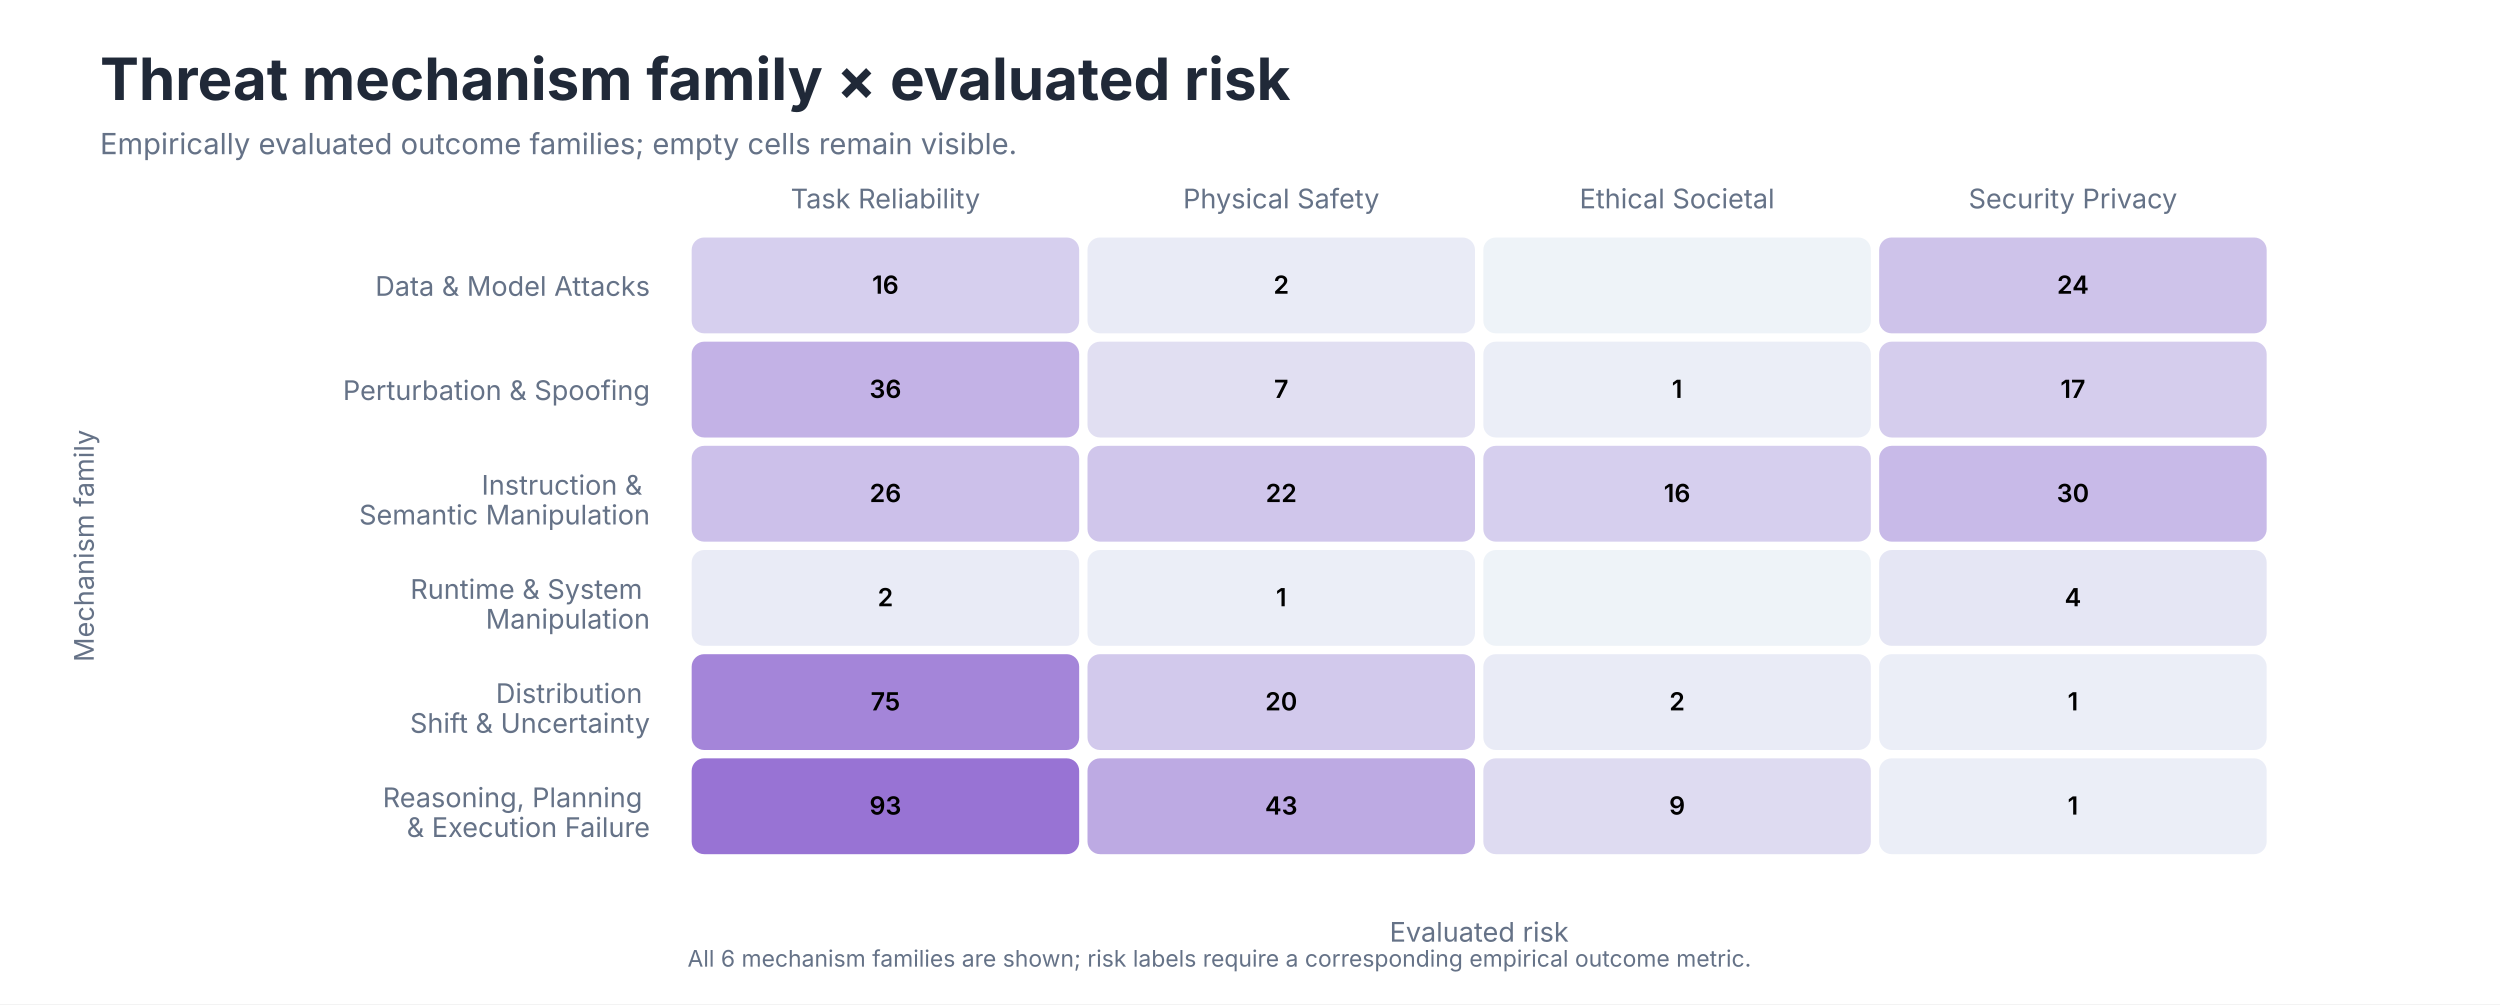
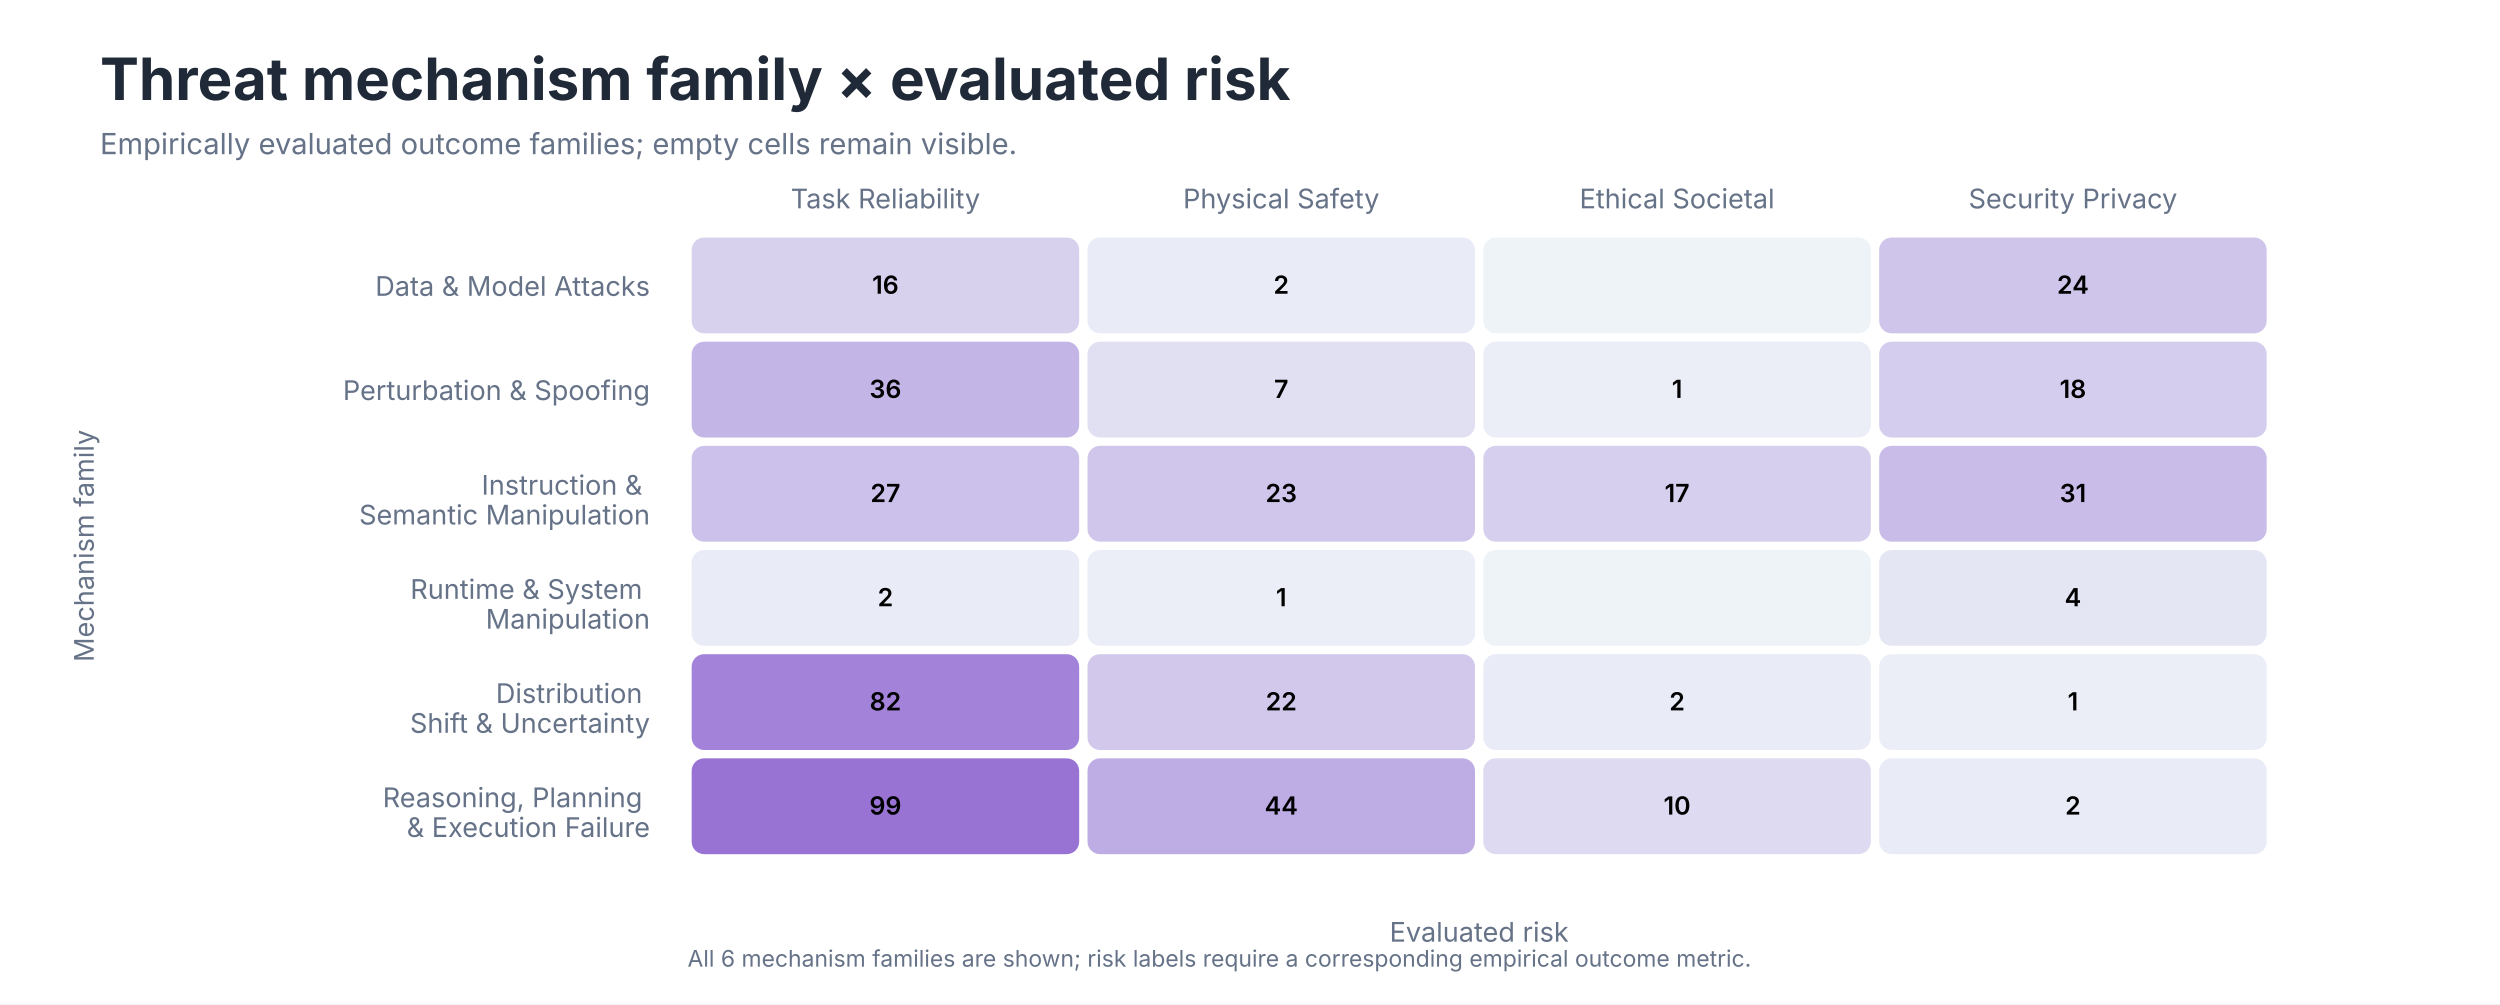
<svg xmlns="http://www.w3.org/2000/svg" role="img" aria-labelledby="title desc" viewBox="0 0 1200 482">
  <style>
text { font-family: -apple-system, BlinkMacSystemFont, 'Segoe UI', sans-serif; }
.title { font-size: 28px; font-weight: 650; fill: #202938; }
.subtitle { font-size: 14px; fill: #657287; }
.axis { font-size: 13px; fill: #657287; }
.label { font-size: 13px; fill: #202938; }
.small { font-size: 11px; fill: #657287; }
</style>
  <rect width="1200" height="482" fill="#FFFFFF" />
  <text class="title" x="48" y="48">Threat mechanism family × evaluated risk</text>
  <text class="subtitle" x="48" y="74">Empirically evaluated outcome families; empty cells remain visible.</text>
  <text class="axis" x="425.0" y="100" text-anchor="middle">Task Reliability</text>
  <text class="axis" x="615.0" y="100" text-anchor="middle">Physical Safety</text>
  <text class="axis" x="805.0" y="100" text-anchor="middle">Ethical Societal</text>
  <text class="axis" x="995.0" y="100" text-anchor="middle">Security Privacy</text>
  <text class="axis" text-anchor="end" x="312.0" y="142.0">Data &amp; Model Attacks</text>
-   <rect x="332" y="114" width="186" height="46" rx="6" fill="#D6CFEE" />
+   <rect x="332" y="114" width="186" height="46" rx="6" fill="#D7D1EE" />
  <text x="425.0" y="141.0" text-anchor="middle" font-size="12" font-weight="600" fill="#000000">16</text>
  <rect x="522" y="114" width="186" height="46" rx="6" fill="#E9EBF6" />
  <text x="615.0" y="141.0" text-anchor="middle" font-size="12" font-weight="600" fill="#000000">2</text>
  <rect x="712" y="114" width="186" height="46" rx="6" fill="#EEF3F8" />
  <text x="805.0" y="141.0" text-anchor="middle" font-size="12" font-weight="600" fill="#000000" />
-   <rect x="902" y="114" width="186" height="46" rx="6" fill="#CEC3EA" />
+   <rect x="902" y="114" width="186" height="46" rx="6" fill="#CFC5EB" />
  <text x="995.0" y="141.0" text-anchor="middle" font-size="12" font-weight="600" fill="#000000">24</text>
  <text class="axis" text-anchor="end" x="312.0" y="192.0">Perturbation &amp; Spoofing</text>
-   <rect x="332" y="164" width="186" height="46" rx="6" fill="#C3B2E6" />
+   <rect x="332" y="164" width="186" height="46" rx="6" fill="#C4B5E7" />
  <text x="425.0" y="191.0" text-anchor="middle" font-size="12" font-weight="600" fill="#000000">36</text>
-   <rect x="522" y="164" width="186" height="46" rx="6" fill="#E1DFF2" />
+   <rect x="522" y="164" width="186" height="46" rx="6" fill="#E1E0F3" />
  <text x="615.0" y="191.0" text-anchor="middle" font-size="12" font-weight="600" fill="#000000">7</text>
  <rect x="712" y="164" width="186" height="46" rx="6" fill="#EBEEF7" />
  <text x="805.0" y="191.0" text-anchor="middle" font-size="12" font-weight="600" fill="#000000">1</text>
  <rect x="902" y="164" width="186" height="46" rx="6" fill="#D5CDED" />
-   <text x="995.0" y="191.0" text-anchor="middle" font-size="12" font-weight="600" fill="#000000">17</text>
+   <text x="995.0" y="191.0" text-anchor="middle" font-size="12" font-weight="600" fill="#000000">18</text>
  <text class="axis" text-anchor="end" x="312.0" y="242.0">
    <tspan x="312.0" dy="-0.35em">Instruction &amp;</tspan>
    <tspan x="312.0" dy="1.1em">Semantic Manipulation</tspan>
  </text>
-   <rect x="332" y="214" width="186" height="46" rx="6" fill="#CCC0EA" />
-   <text x="425.0" y="241.0" text-anchor="middle" font-size="12" font-weight="600" fill="#000000">26</text>
+   <rect x="332" y="214" width="186" height="46" rx="6" fill="#CCC1EA" />
+   <text x="425.0" y="241.0" text-anchor="middle" font-size="12" font-weight="600" fill="#000000">27</text>
  <rect x="522" y="214" width="186" height="46" rx="6" fill="#D0C6EB" />
-   <text x="615.0" y="241.0" text-anchor="middle" font-size="12" font-weight="600" fill="#000000">22</text>
+   <text x="615.0" y="241.0" text-anchor="middle" font-size="12" font-weight="600" fill="#000000">23</text>
  <rect x="712" y="214" width="186" height="46" rx="6" fill="#D6CFEE" />
-   <text x="805.0" y="241.0" text-anchor="middle" font-size="12" font-weight="600" fill="#000000">16</text>
-   <rect x="902" y="214" width="186" height="46" rx="6" fill="#C8BAE8" />
-   <text x="995.0" y="241.0" text-anchor="middle" font-size="12" font-weight="600" fill="#000000">30</text>
+   <text x="805.0" y="241.0" text-anchor="middle" font-size="12" font-weight="600" fill="#000000">17</text>
+   <rect x="902" y="214" width="186" height="46" rx="6" fill="#C9BCE8" />
+   <text x="995.0" y="241.0" text-anchor="middle" font-size="12" font-weight="600" fill="#000000">31</text>
  <text class="axis" text-anchor="end" x="312.0" y="292.0">
    <tspan x="312.0" dy="-0.35em">Runtime &amp; System</tspan>
    <tspan x="312.0" dy="1.1em">Manipulation</tspan>
  </text>
  <rect x="332" y="264" width="186" height="46" rx="6" fill="#E9EBF6" />
  <text x="425.0" y="291.0" text-anchor="middle" font-size="12" font-weight="600" fill="#000000">2</text>
  <rect x="522" y="264" width="186" height="46" rx="6" fill="#EBEEF7" />
  <text x="615.0" y="291.0" text-anchor="middle" font-size="12" font-weight="600" fill="#000000">1</text>
  <rect x="712" y="264" width="186" height="46" rx="6" fill="#EEF3F8" />
  <text x="805.0" y="291.0" text-anchor="middle" font-size="12" font-weight="600" fill="#000000" />
  <rect x="902" y="264" width="186" height="46" rx="6" fill="#E5E6F4" />
  <text x="995.0" y="291.0" text-anchor="middle" font-size="12" font-weight="600" fill="#000000">4</text>
  <text class="axis" text-anchor="end" x="312.0" y="342.0">
    <tspan x="312.0" dy="-0.35em">Distribution</tspan>
    <tspan x="312.0" dy="1.1em">Shift &amp; Uncertainty</tspan>
  </text>
-   <rect x="332" y="314" width="186" height="46" rx="6" fill="#A485D9" />
-   <text x="425.0" y="341.0" text-anchor="middle" font-size="12" font-weight="600" fill="#000000">75</text>
-   <rect x="522" y="314" width="186" height="46" rx="6" fill="#D2C9EC" />
-   <text x="615.0" y="341.0" text-anchor="middle" font-size="12" font-weight="600" fill="#000000">20</text>
+   <rect x="332" y="314" width="186" height="46" rx="6" fill="#A383D9" />
+   <text x="425.0" y="341.0" text-anchor="middle" font-size="12" font-weight="600" fill="#000000">82</text>
+   <rect x="522" y="314" width="186" height="46" rx="6" fill="#D1C8EC" />
+   <text x="615.0" y="341.0" text-anchor="middle" font-size="12" font-weight="600" fill="#000000">22</text>
  <rect x="712" y="314" width="186" height="46" rx="6" fill="#E9EBF6" />
  <text x="805.0" y="341.0" text-anchor="middle" font-size="12" font-weight="600" fill="#000000">2</text>
  <rect x="902" y="314" width="186" height="46" rx="6" fill="#EBEEF7" />
  <text x="995.0" y="341.0" text-anchor="middle" font-size="12" font-weight="600" fill="#000000">1</text>
  <text class="axis" text-anchor="end" x="312.0" y="392.0">
    <tspan x="312.0" dy="-0.35em">Reasoning, Planning</tspan>
    <tspan x="312.0" dy="1.1em">&amp; Execution Failure</tspan>
  </text>
  <rect x="332" y="364" width="186" height="46" rx="6" fill="#9873D4" />
-   <text x="425.0" y="391.0" text-anchor="middle" font-size="12" font-weight="600" fill="#000000">93</text>
-   <rect x="522" y="364" width="186" height="46" rx="6" fill="#BDAAE3" />
-   <text x="615.0" y="391.0" text-anchor="middle" font-size="12" font-weight="600" fill="#000000">43</text>
-   <rect x="712" y="364" width="186" height="46" rx="6" fill="#DEDBF1" />
-   <text x="805.0" y="391.0" text-anchor="middle" font-size="12" font-weight="600" fill="#000000">9</text>
-   <rect x="902" y="364" width="186" height="46" rx="6" fill="#EBEEF7" />
-   <text x="995.0" y="391.0" text-anchor="middle" font-size="12" font-weight="600" fill="#000000">1</text>
+   <text x="425.0" y="391.0" text-anchor="middle" font-size="12" font-weight="600" fill="#000000">99</text>
+   <rect x="522" y="364" width="186" height="46" rx="6" fill="#BEACE4" />
+   <text x="615.0" y="391.0" text-anchor="middle" font-size="12" font-weight="600" fill="#000000">44</text>
+   <rect x="712" y="364" width="186" height="46" rx="6" fill="#DDDAF1" />
+   <text x="805.0" y="391.0" text-anchor="middle" font-size="12" font-weight="600" fill="#000000">10</text>
+   <rect x="902" y="364" width="186" height="46" rx="6" fill="#E9EBF6" />
+   <text x="995.0" y="391.0" text-anchor="middle" font-size="12" font-weight="600" fill="#000000">2</text>
  <text class="axis" x="710.0" y="452" text-anchor="middle">Evaluated risk</text>
  <text class="axis" transform="translate(45 262.0) rotate(-90)" text-anchor="middle">Mechanism family</text>
  <text class="small" x="330" y="464">All 6 mechanism families are shown; risk labels require a corresponding empirical outcome metric.</text>
</svg>
